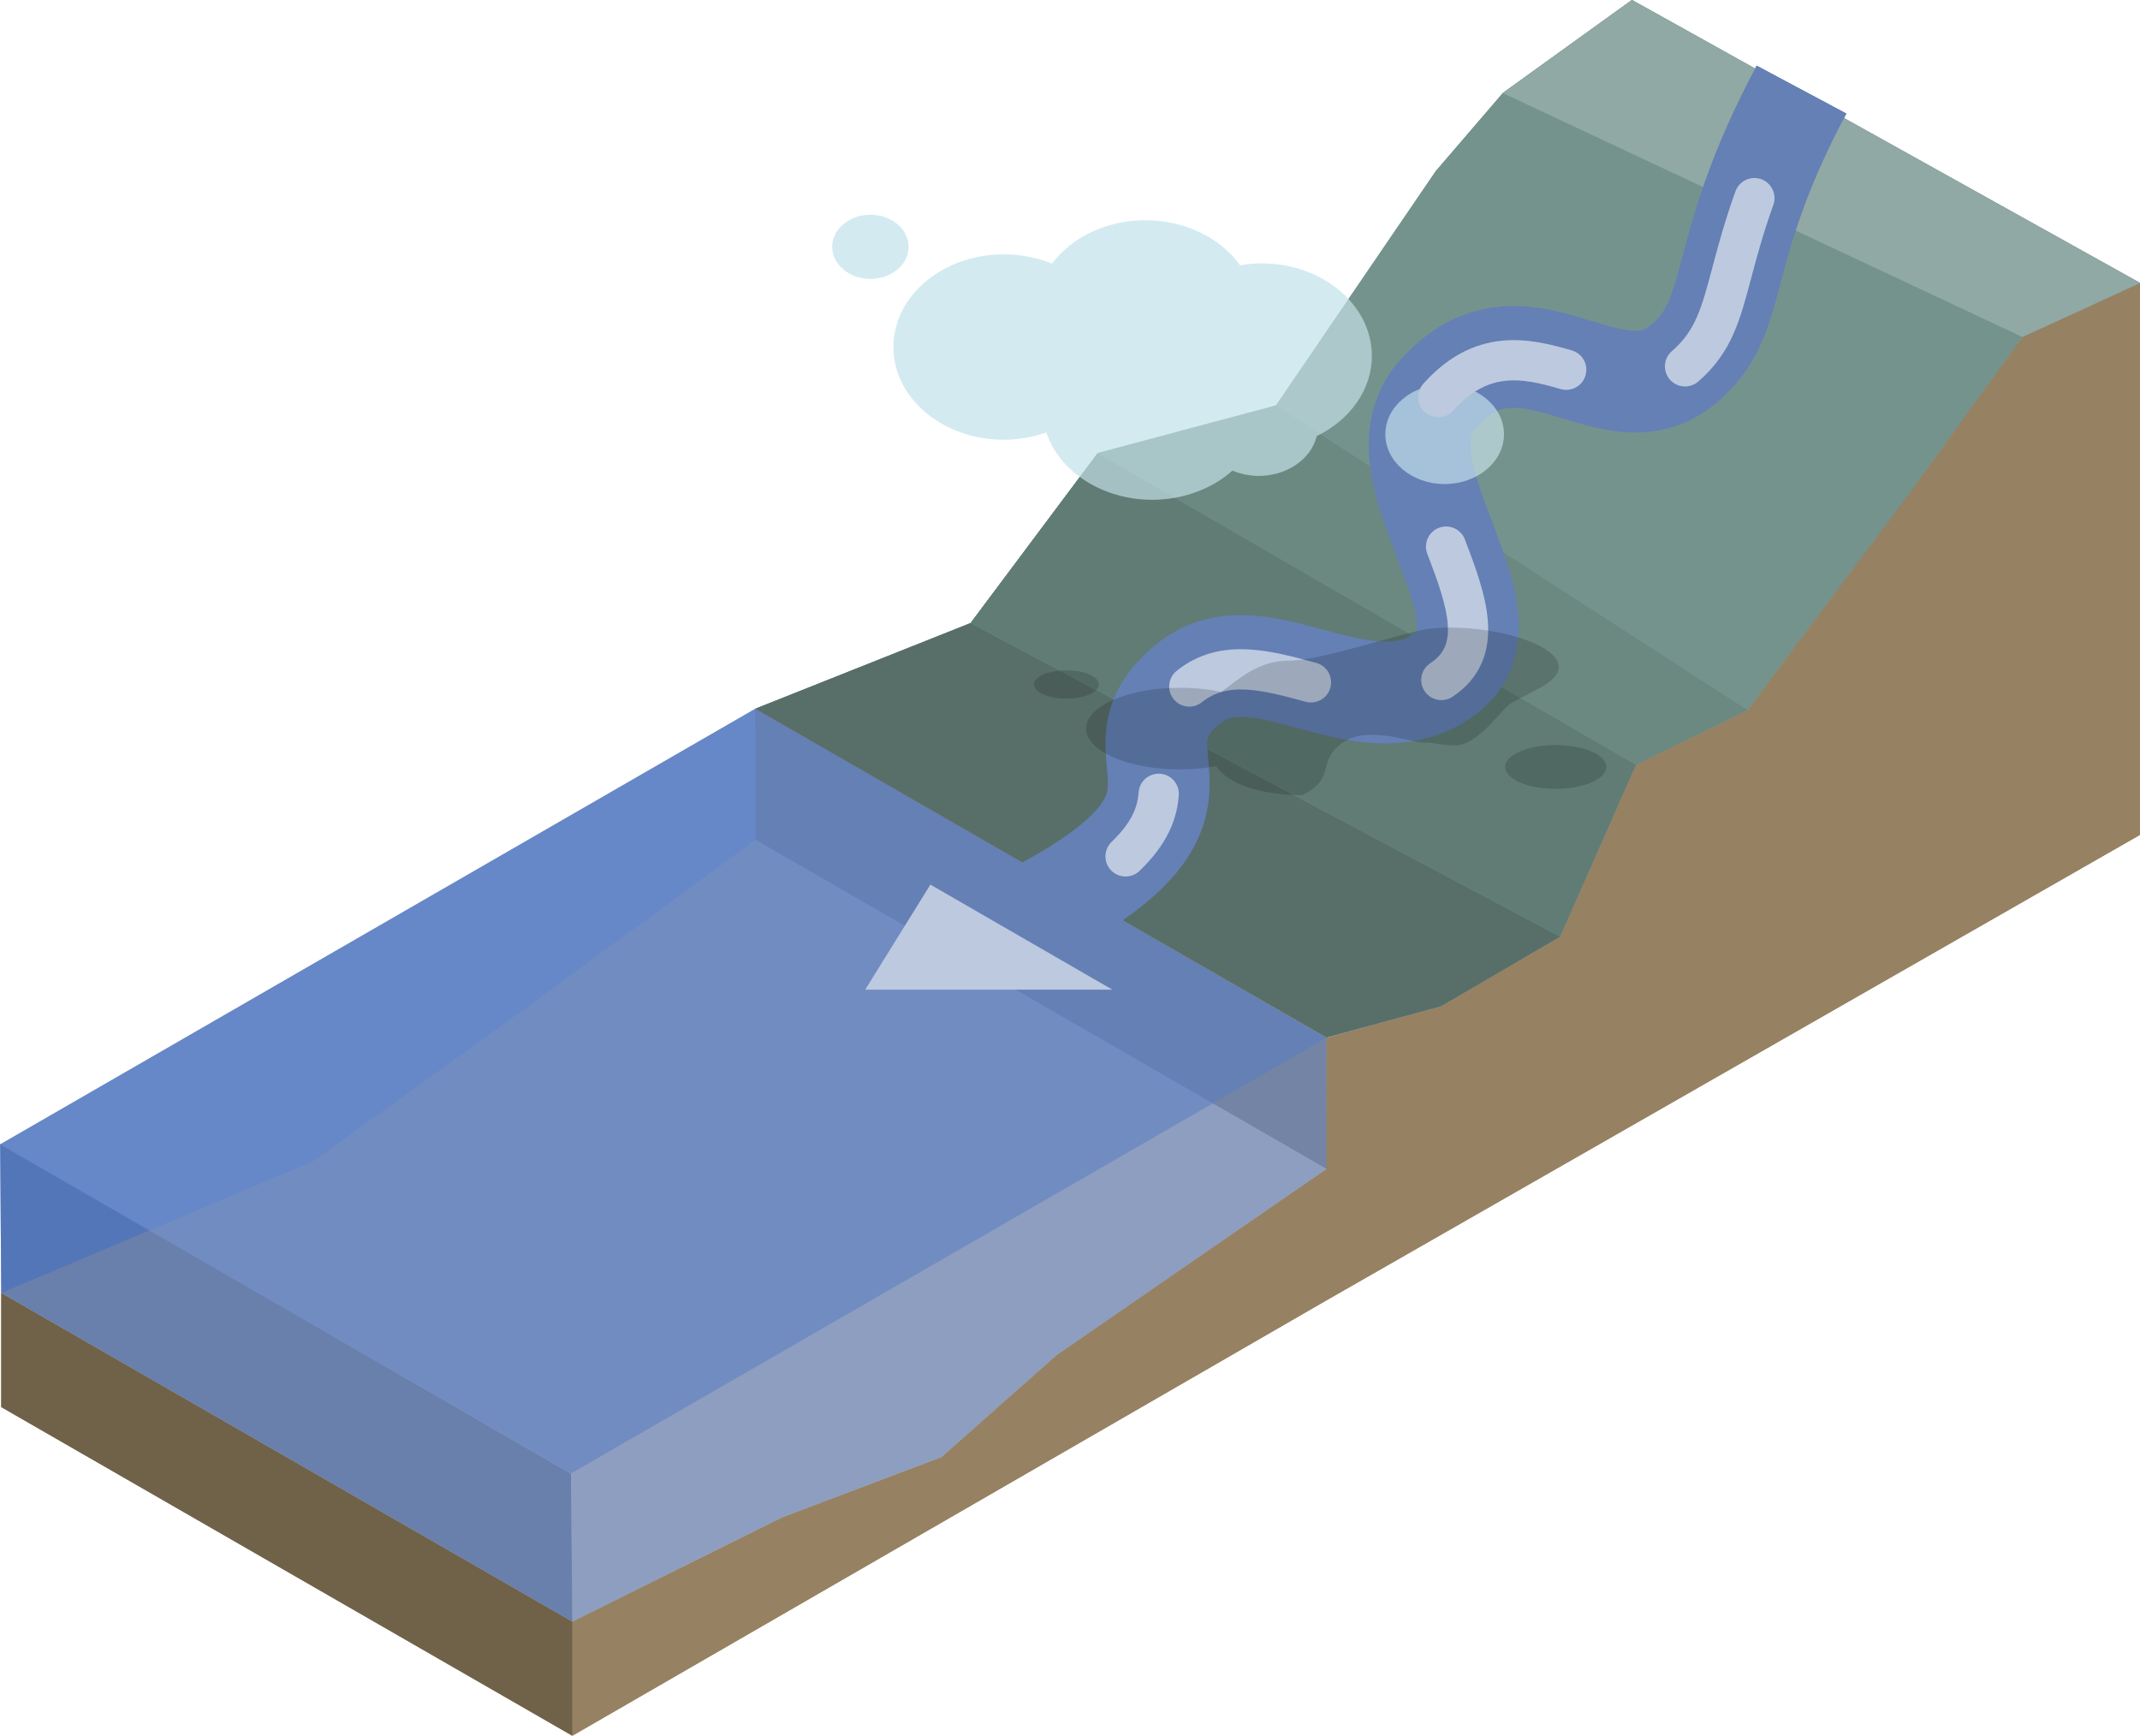
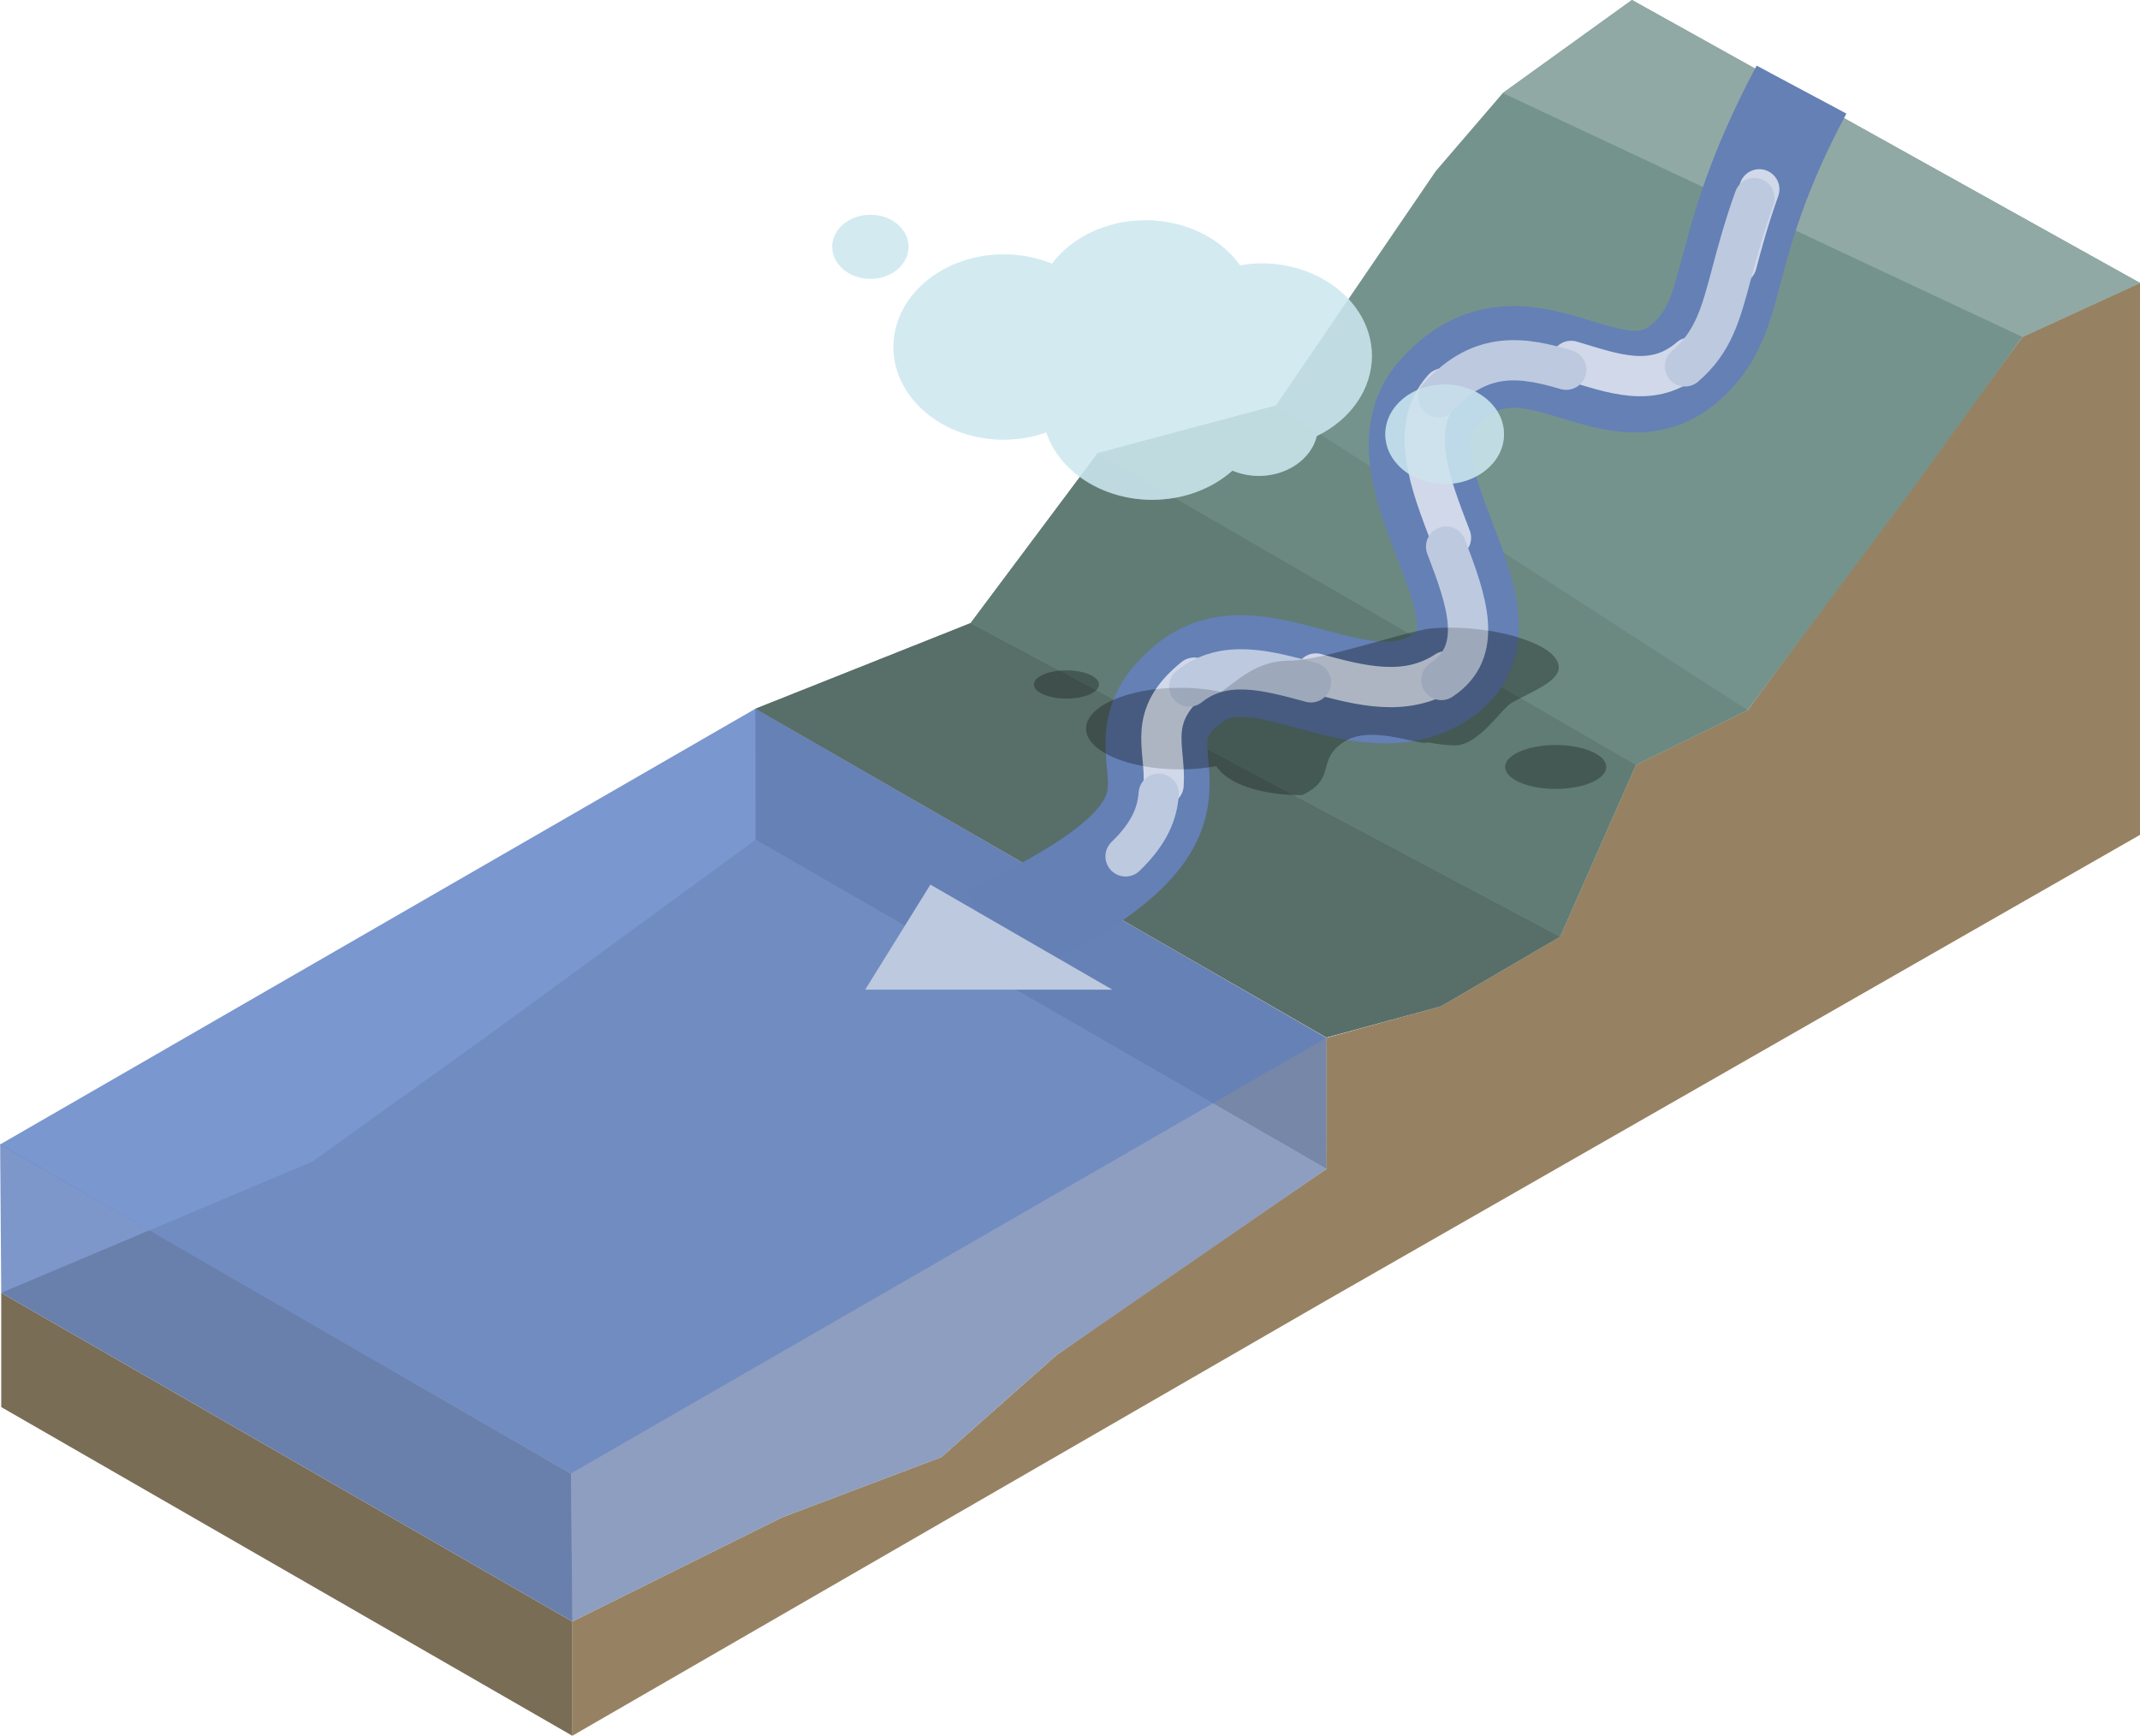
<svg xmlns="http://www.w3.org/2000/svg" id="svg5" version="1.1" viewBox="0 0 394.716 320.15" height="84.706mm" width="104.435mm">
  <defs id="defs2" />
+   <g transform="translate(-175.2135,-390.3089)" style="display:inline" id="g1167">
+     <g id="g1165">
+       <g transform="translate(-140.1446,-324.94)" id="g1151">
+         <path id="path1123" d="m 710.074,767.438 v 101.796 l -150.058,85.859 -139.092,80.305 v -21.076 l 38.671,-19.205 29.388,-11.121 21.156,-18.744 21.353,-15.019 28.524,-19.387 -0.025,-24.165 21.147,-5.843 21.973,-12.827 14.002,-31.715 20.581,-10.065 50.683,-68.834 z" style="fill:#968263;fill-opacity:1;stroke:none;stroke-width:0.651px;stroke-linecap:butt;stroke-linejoin:miter;stroke-opacity:1" />
+         <path id="path1125" d="m 581.137,900.838 21.973,-12.827 14.002,-31.715 20.581,-10.065 30.643,-41.066 20.039,-27.768 21.698,-9.959 -93.707,-52.189 -23.821,17.16 -12.365,14.398 -29.505,43.242 -32.852,8.778 -23.448,31.353 -39.697,15.797 105.338,60.621 z" style="fill:#75938d;fill-opacity:1;stroke:none;stroke-width:0.651px;stroke-linecap:butt;stroke-linejoin:miter;stroke-opacity:1" />
+         <path id="path1127" d="M 420.924,1035.399 315.586,974.777 v -21.076 l 105.338,60.621 z" style="fill:#6f6149;fill-opacity:0.925;stroke:none;stroke-width:0.651px;stroke-linecap:butt;stroke-linejoin:miter;stroke-opacity:1" />
+         <path id="path1129" d="m 454.678,845.977 39.697,-15.797 108.735,57.831 -21.973,12.827 -21.121,5.76 z" style="fill:#586e69;fill-opacity:1;stroke:none;stroke-width:1px;stroke-linecap:butt;stroke-linejoin:miter;stroke-opacity:1" />
+         <path id="path1131" d="m 494.375,830.18 23.448,-31.353 99.289,57.469 -14.002,31.715 z" style="fill:#617c75;fill-opacity:1;stroke:none;stroke-width:1px;stroke-linecap:butt;stroke-linejoin:miter;stroke-opacity:1" />
+         <path id="path1133" d="m 517.823,798.827 99.289,57.469 20.581,-10.065 -87.018,-56.182 z" style="fill:#6b8981;fill-opacity:1;stroke:none;stroke-width:1px;stroke-linecap:butt;stroke-linejoin:miter;stroke-opacity:1" />
+         <path id="path1135" d="m 616.367,715.249 -23.821,17.16 95.83,44.988 21.698,-9.959 z" style="fill:#91a9a4;fill-opacity:1;stroke:none;stroke-width:1px;stroke-linecap:butt;stroke-linejoin:miter;stroke-opacity:1" />
+         <path id="path1137" d="m 560.016,930.846 -105.312,-60.704 -0.025,-24.165 105.312,60.704 0.025,24.165" style="fill:#6f6148;fill-opacity:0.925;stroke:none;stroke-width:1px;stroke-linecap:butt;stroke-linejoin:miter;stroke-opacity:1" />
+         <path id="path1139" d="m 454.704,870.142 105.312,60.704 -49.876,34.406 -21.156,18.744 -29.388,11.121 -38.671,19.205 -105.338,-60.621 57.455,-24.24 33.85,-24.327 z" style="fill:#c1b5a2;fill-opacity:1;stroke:none;stroke-width:1px;stroke-linecap:butt;stroke-linejoin:miter;stroke-opacity:1" />
+         <path id="path1141" d="m 560.016,906.598 -139.345,80.451 0.253,27.273 38.671,-19.205 29.388,-11.121 21.156,-18.744 49.876,-34.406 v -24.248" style="opacity:0.678;fill:#7593ce;fill-opacity:1;stroke:none;stroke-width:1px;stroke-linecap:butt;stroke-linejoin:miter;stroke-opacity:1" />
+         <path id="path1143" d="m 315.586,953.701 105.338,60.621 -0.253,-27.273 -105.287,-60.788 z" style="opacity:0.678;fill:#3f66b1;fill-opacity:1;stroke:none;stroke-width:1px;stroke-linecap:butt;stroke-linejoin:miter;stroke-opacity:1" />
+         <path id="path1145" d="m 454.678,845.977 -139.32,80.368 105.313,60.704 139.32,-80.368 z" style="opacity:0.849;fill:#6385c7;fill-opacity:1;stroke:none;stroke-width:1px;stroke-linecap:butt;stroke-linejoin:miter;stroke-opacity:1" />
+         <path id="path1147" d="m 647.642,731.775 c -16.206,30.339 -11.02,41.355 -21.517,50.428 -13.638,11.788 -29.644,-12.017 -45.511,5.689 -13.038,14.549 16.681,41.551 0.563,52.162 -14.94,9.835 -33.694,-9.087 -46.488,1.199 -17.984,14.458 15.326,22.739 -37.195,46.713" style="fill:#000000;fill-opacity:0;stroke:#6480b5;stroke-width:18.765;stroke-linecap:butt;stroke-linejoin:miter;stroke-miterlimit:4;stroke-dasharray:none;stroke-opacity:1" />
+       </g>
+       <path d="m 386.475,430.93 a 20.354,17.094 0 0 0 -17.228,8.013 20.354,17.094 0 0 0 -8.886,-1.72 20.354,17.094 0 0 0 -20.353,17.093 20.354,17.094 0 0 0 20.353,17.094 20.354,17.094 0 0 0 7.83,-1.349 20.354,17.094 0 0 0 19.57,12.433 20.354,17.094 0 0 0 14.772,-5.386 10.941,9.188 0 0 0 4.866,0.977 10.941,9.188 0 0 0 10.691,-7.35 20.354,17.094 0 0 0 10.162,-14.752 20.354,17.094 0 0 0 -20.355,-17.094 20.354,17.094 0 0 0 -3.955,0.367 20.354,17.094 0 0 0 -17.466,-8.327 z" style="display:inline;opacity:0.828;fill:#cde9f1;fill-opacity:0.759;stroke:none;stroke-width:14.054;stroke-miterlimit:4;stroke-dasharray:none;stroke-opacity:1" id="path1153" />
+       <ellipse ry="9.188" rx="10.941" cy="470.4" cx="441.676" id="ellipse1155" style="display:inline;opacity:0.828;fill:#cde9f1;fill-opacity:0.759;stroke:none;stroke-width:7.554;stroke-miterlimit:4;stroke-dasharray:none;stroke-opacity:1" />
+       <ellipse ry="5.909" rx="7.036" cy="435.832" cx="335.755" id="ellipse1157" style="display:inline;opacity:0.828;fill:#cde9f1;fill-opacity:0.759;stroke:none;stroke-width:4.858;stroke-miterlimit:4;stroke-dasharray:none;stroke-opacity:1" />
+       <path d="m 413.017,512.161 c -5.965,0.002 -9.398,3.568 -12.567,5.762 -2.359,-0.498 -4.948,-0.757 -7.571,-0.757 -9.577,1.6e-4 -17.341,3.369 -17.341,7.525 -3.7e-4,4.156 7.763,7.525 17.341,7.525 2.292,-0.005 4.56,-0.207 6.671,-0.594 2.114,3.237 8.085,5.341 15.838,5.343 6.483,-3.099 2.497,-6.379 7.64,-9.782 5.142,-3.404 13.944,0.796 15.577,0.042 1.287,0.28 3.541,0.558 4.981,0.561 4.42,-0.005 8.615,-6.866 10.477,-7.866 3.329,-1.909 8.642,-3.815 8.658,-6.494 3.7e-4,-4.156 -10.631,-7.362 -20.209,-7.362 -1.133,0.006 -3.369,0.162 -3.369,0.162 -5.137,0.651 -20.025,5.938 -26.126,5.937 z" style="display:inline;opacity:0.227;fill:#040c0e;fill-opacity:0.759;stroke:none;stroke-width:8.607;stroke-miterlimit:4;stroke-dasharray:none;stroke-opacity:1" id="path1159" />
+       <ellipse ry="4.045" rx="9.321" cy="531.771" cx="462.16" id="ellipse1161" style="display:inline;opacity:0.227;fill:#040c0e;fill-opacity:0.759;stroke:none;stroke-width:4.626;stroke-miterlimit:4;stroke-dasharray:none;stroke-opacity:1" />
+       <ellipse ry="2.601" rx="5.995" cy="516.553" cx="371.916" id="ellipse1163" style="display:inline;opacity:0.227;fill:#040c0e;fill-opacity:0.759;stroke:none;stroke-width:2.975;stroke-miterlimit:4;stroke-dasharray:none;stroke-opacity:1" />
+     </g>
+   </g>
  <g transform="translate(-175.2135,-390.3089)" style="display:inline" id="layer1">
    <g id="g180957">
      <g transform="translate(-140.1446,-324.94)" id="g180237">
-         <path id="path17469-0" d="m 710.074,767.438 v 101.796 l -150.058,85.859 -139.092,80.305 v -21.076 l 38.671,-19.205 29.388,-11.121 21.156,-18.744 21.353,-15.019 28.524,-19.387 -0.025,-24.165 21.147,-5.843 21.973,-12.827 14.002,-31.715 20.581,-10.065 50.683,-68.834 z" style="fill:#968263;fill-opacity:1;stroke:none;stroke-width:0.651px;stroke-linecap:butt;stroke-linejoin:miter;stroke-opacity:1" />
-         <path id="path17467-4" d="m 581.137,900.838 21.973,-12.827 14.002,-31.715 20.581,-10.065 30.643,-41.066 20.039,-27.768 21.698,-9.959 -93.707,-52.189 -23.821,17.16 -12.365,14.398 -29.505,43.242 -32.852,8.778 -23.448,31.353 -39.697,15.797 105.338,60.621 z" style="fill:#75938d;fill-opacity:1;stroke:none;stroke-width:0.651px;stroke-linecap:butt;stroke-linejoin:miter;stroke-opacity:1" />
-         <path id="path913-6-4" d="M 420.924,1035.399 315.586,974.777 v -21.076 l 105.338,60.621 z" style="fill:#6f6149;fill-opacity:0.925;stroke:none;stroke-width:0.651px;stroke-linecap:butt;stroke-linejoin:miter;stroke-opacity:1" />
-         <path id="path45136-4" d="m 454.678,845.977 39.697,-15.797 108.735,57.831 -21.973,12.827 -21.121,5.76 z" style="fill:#586e69;fill-opacity:1;stroke:none;stroke-width:1px;stroke-linecap:butt;stroke-linejoin:miter;stroke-opacity:1" />
-         <path id="path58389-4" d="m 494.375,830.18 23.448,-31.353 99.289,57.469 -14.002,31.715 z" style="fill:#617c75;fill-opacity:1;stroke:none;stroke-width:1px;stroke-linecap:butt;stroke-linejoin:miter;stroke-opacity:1" />
-         <path id="path74952-7" d="m 517.823,798.827 99.289,57.469 20.581,-10.065 -87.018,-56.182 z" style="fill:#6b8981;fill-opacity:1;stroke:none;stroke-width:1px;stroke-linecap:butt;stroke-linejoin:miter;stroke-opacity:1" />
-         <path id="path84576-6" d="m 616.367,715.249 -23.821,17.16 95.83,44.988 21.698,-9.959 z" style="fill:#91a9a4;fill-opacity:1;stroke:none;stroke-width:1px;stroke-linecap:butt;stroke-linejoin:miter;stroke-opacity:1" />
-         <path id="path95729-1-3" d="m 560.016,930.846 -105.312,-60.704 -0.025,-24.165 105.312,60.704 0.025,24.165" style="fill:#6f6148;fill-opacity:0.925;stroke:none;stroke-width:1px;stroke-linecap:butt;stroke-linejoin:miter;stroke-opacity:1" />
-         <path id="path102139-1" d="m 454.704,870.142 105.312,60.704 -49.876,34.406 -21.156,18.744 -29.388,11.121 -38.671,19.205 -105.338,-60.621 57.455,-24.24 33.85,-24.327 z" style="fill:#c1b5a2;fill-opacity:1;stroke:none;stroke-width:1px;stroke-linecap:butt;stroke-linejoin:miter;stroke-opacity:1" />
-         <path id="path4323-7" d="m 560.016,906.598 -139.345,80.451 0.253,27.273 38.671,-19.205 29.388,-11.121 21.156,-18.744 49.876,-34.406 v -24.248" style="opacity:0.678;fill:#7593ce;fill-opacity:1;stroke:none;stroke-width:1px;stroke-linecap:butt;stroke-linejoin:miter;stroke-opacity:1" />
-         <path id="path4457-5" d="m 315.586,953.701 105.338,60.621 -0.253,-27.273 -105.287,-60.788 z" style="opacity:0.678;fill:#3f66b1;fill-opacity:1;stroke:none;stroke-width:1px;stroke-linecap:butt;stroke-linejoin:miter;stroke-opacity:1" />
-         <path id="path4525-8-9" d="m 454.678,845.977 -139.32,80.368 105.313,60.704 139.32,-80.368 z" style="opacity:0.849;fill:#6385c7;fill-opacity:1;stroke:none;stroke-width:1px;stroke-linecap:butt;stroke-linejoin:miter;stroke-opacity:1" />
-         <path id="path4837-6" d="m 647.642,731.775 c -16.206,30.339 -11.02,41.355 -21.517,50.428 -13.638,11.788 -29.644,-12.017 -45.511,5.689 -13.038,14.549 16.681,41.551 0.563,52.162 -14.94,9.835 -33.694,-9.087 -46.488,1.199 -17.984,14.458 15.326,22.739 -37.195,46.713" style="fill:#000000;fill-opacity:0;stroke:#6480b5;stroke-width:18.765;stroke-linecap:butt;stroke-linejoin:miter;stroke-miterlimit:4;stroke-dasharray:none;stroke-opacity:1" />
        <path id="path4837-8" d="m 639.855,750.165 c -1.957,5.441 -3.156,9.946 -4.177,13.786 m -8.617,17.239 c -6.819,5.894 -14.23,2.89 -21.92,0.625 m -23.592,5.064 c -6.519,7.274 -2.349,17.662 1.437,27.558 m -0.874,24.604 c -7.47,4.918 -15.893,2.646 -24.049,0.43 m -22.44,0.769 c -8.992,7.229 -5.16,12.914 -5.646,19.788" style="fill:#000000;fill-opacity:0;stroke:#d0d8e9;stroke-width:7.427;stroke-linecap:round;stroke-linejoin:miter;stroke-miterlimit:4;stroke-dasharray:none;stroke-opacity:1" />
      </g>
-       <path d="m 386.475,430.93 a 20.354,17.094 0 0 0 -17.228,8.013 20.354,17.094 0 0 0 -8.886,-1.72 20.354,17.094 0 0 0 -20.353,17.093 20.354,17.094 0 0 0 20.353,17.094 20.354,17.094 0 0 0 7.83,-1.349 20.354,17.094 0 0 0 19.57,12.433 20.354,17.094 0 0 0 14.772,-5.386 10.941,9.188 0 0 0 4.866,0.977 10.941,9.188 0 0 0 10.691,-7.35 20.354,17.094 0 0 0 10.162,-14.752 20.354,17.094 0 0 0 -20.355,-17.094 20.354,17.094 0 0 0 -3.955,0.367 20.354,17.094 0 0 0 -17.466,-8.327 z" style="display:inline;opacity:0.828;fill:#cde9f1;fill-opacity:0.759;stroke:none;stroke-width:14.054;stroke-miterlimit:4;stroke-dasharray:none;stroke-opacity:1" id="path180376" />
-       <ellipse ry="9.188" rx="10.941" cy="470.4" cx="441.676" id="ellipse180378" style="display:inline;opacity:0.828;fill:#cde9f1;fill-opacity:0.759;stroke:none;stroke-width:7.554;stroke-miterlimit:4;stroke-dasharray:none;stroke-opacity:1" />
-       <ellipse ry="5.909" rx="7.036" cy="435.832" cx="335.755" id="ellipse180380" style="display:inline;opacity:0.828;fill:#cde9f1;fill-opacity:0.759;stroke:none;stroke-width:4.858;stroke-miterlimit:4;stroke-dasharray:none;stroke-opacity:1" />
-       <path d="m 413.017,512.161 c -5.965,0.002 -9.398,3.568 -12.567,5.762 -2.359,-0.498 -4.948,-0.757 -7.571,-0.757 -9.577,1.6e-4 -17.341,3.369 -17.341,7.525 -3.7e-4,4.156 7.763,7.525 17.341,7.525 2.292,-0.005 4.56,-0.207 6.671,-0.594 2.114,3.237 8.085,5.341 15.838,5.343 6.483,-3.099 2.497,-6.379 7.64,-9.782 5.142,-3.404 13.944,0.796 15.577,0.042 1.287,0.28 3.541,0.558 4.981,0.561 4.42,-0.005 8.615,-6.866 10.477,-7.866 3.329,-1.909 8.642,-3.815 8.658,-6.494 3.7e-4,-4.156 -10.631,-7.362 -20.209,-7.362 -1.133,0.006 -3.369,0.162 -3.369,0.162 -5.137,0.651 -20.025,5.938 -26.126,5.937 z" style="display:inline;opacity:0.227;fill:#040c0e;fill-opacity:0.759;stroke:none;stroke-width:8.607;stroke-miterlimit:4;stroke-dasharray:none;stroke-opacity:1" id="path180382" />
-       <ellipse ry="4.045" rx="9.321" cy="531.771" cx="462.16" id="ellipse180384" style="display:inline;opacity:0.227;fill:#040c0e;fill-opacity:0.759;stroke:none;stroke-width:4.626;stroke-miterlimit:4;stroke-dasharray:none;stroke-opacity:1" />
-       <ellipse ry="2.601" rx="5.995" cy="516.553" cx="371.916" id="ellipse180386" style="display:inline;opacity:0.227;fill:#040c0e;fill-opacity:0.759;stroke:none;stroke-width:2.975;stroke-miterlimit:4;stroke-dasharray:none;stroke-opacity:1" />
    </g>
  </g>
  <g transform="translate(-175.2135,-390.3089)" style="display:inline" id="layer2">
-     <g transform="translate(-690.5847,-85.08119)" id="g179950">
-       <g id="g158152">
-         <path id="path17469-0-9" d="m 1260.514,527.579 v 101.796 l -150.058,85.859 -139.092,80.305 v -21.076 l 38.671,-19.205 29.389,-11.121 21.156,-18.744 21.353,-15.019 28.524,-19.387 -0.025,-24.165 21.147,-5.843 21.973,-12.827 14.002,-31.715 20.581,-10.065 50.683,-68.834 z" style="fill:#968263;fill-opacity:1;stroke:none;stroke-width:0.651px;stroke-linecap:butt;stroke-linejoin:miter;stroke-opacity:1" />
-         <path id="path913-6-4-5" d="M 971.364,795.54 866.026,734.918 v -21.076 l 105.338,60.621 z" style="fill:#6f6149;fill-opacity:0.925;stroke:none;stroke-width:0.651px;stroke-linecap:butt;stroke-linejoin:miter;stroke-opacity:1" />
-         <g transform="translate(4e-4)" id="g158136">
-           <path id="path17467-4-7" d="m 1131.577,660.98 21.973,-12.827 14.002,-31.715 20.581,-10.065 30.643,-41.066 20.039,-27.768 21.698,-9.959 -93.707,-52.189 -23.821,17.16 -12.365,14.398 -29.505,43.242 -32.852,8.778 -23.448,31.353 -39.697,15.797 105.338,60.621 z" style="fill:#75938d;fill-opacity:1;stroke:none;stroke-width:0.651px;stroke-linecap:butt;stroke-linejoin:miter;stroke-opacity:1" />
-           <path id="path45136-4-3" d="m 1005.118,606.118 39.697,-15.797 108.735,57.831 -21.973,12.827 -21.121,5.76 z" style="fill:#586e69;fill-opacity:1;stroke:none;stroke-width:1px;stroke-linecap:butt;stroke-linejoin:miter;stroke-opacity:1" />
-           <path id="path58389-4-8" d="m 1044.815,590.321 23.448,-31.353 99.289,57.469 -14.002,31.715 z" style="fill:#617c75;fill-opacity:1;stroke:none;stroke-width:1px;stroke-linecap:butt;stroke-linejoin:miter;stroke-opacity:1" />
-           <path id="path74952-7-8" d="m 1068.263,558.968 99.289,57.469 20.581,-10.065 -87.018,-56.182 z" style="fill:#6b8981;fill-opacity:1;stroke:none;stroke-width:1px;stroke-linecap:butt;stroke-linejoin:miter;stroke-opacity:1" />
-           <path id="path84576-6-3" d="m 1166.806,475.39 -23.821,17.16 95.831,44.988 21.698,-9.959 z" style="fill:#91a9a4;fill-opacity:1;stroke:none;stroke-width:1px;stroke-linecap:butt;stroke-linejoin:miter;stroke-opacity:1" />
-           <path id="path95729-1-3-1" d="m 1110.456,690.987 -105.312,-60.704 -0.025,-24.165 105.312,60.704 0.025,24.165" style="fill:#6f6148;fill-opacity:0.925;stroke:none;stroke-width:1px;stroke-linecap:butt;stroke-linejoin:miter;stroke-opacity:1" />
-           <path id="path102139-1-8" d="m 1005.143,630.283 105.312,60.704 -49.876,34.406 -21.156,18.744 -29.389,11.121 -38.671,19.205 -105.338,-60.621 57.455,-24.24 33.85,-24.327 z" style="fill:#c1b5a2;fill-opacity:1;stroke:none;stroke-width:1px;stroke-linecap:butt;stroke-linejoin:miter;stroke-opacity:1" />
-           <path id="path4323-7-9" d="m 1110.456,666.739 -139.345,80.451 0.253,27.273 38.671,-19.205 29.389,-11.121 21.156,-18.744 49.876,-34.406 v -24.248" style="opacity:0.678;fill:#7593ce;fill-opacity:1;stroke:none;stroke-width:1px;stroke-linecap:butt;stroke-linejoin:miter;stroke-opacity:1" />
-           <path id="path4457-5-6" d="m 866.026,713.842 105.338,60.621 -0.253,-27.273 -105.287,-60.788 z" style="opacity:0.678;fill:#3f66b1;fill-opacity:1;stroke:none;stroke-width:1px;stroke-linecap:butt;stroke-linejoin:miter;stroke-opacity:1" />
-           <path id="path4525-8-9-4" d="m 1005.118,606.118 -139.32,80.368 105.313,60.704 139.32,-80.368 z" style="opacity:0.849;fill:#6385c7;fill-opacity:1;stroke:none;stroke-width:1px;stroke-linecap:butt;stroke-linejoin:miter;stroke-opacity:1" />
-           <path id="path4837-6-3" d="m 1198.082,491.916 c -16.206,30.339 -11.02,41.355 -21.517,50.428 -13.638,11.788 -29.644,-12.017 -45.511,5.689 -13.038,14.549 16.681,41.551 0.563,52.162 -14.94,9.835 -33.694,-9.087 -46.488,1.199 -17.984,14.458 15.326,22.739 -37.195,46.713" style="fill:#000000;fill-opacity:0;stroke:#6480b5;stroke-width:18.765;stroke-linecap:butt;stroke-linejoin:miter;stroke-miterlimit:4;stroke-dasharray:none;stroke-opacity:1" />
-         </g>
-       </g>
-       <g style="opacity:0.828;fill:#cde9f1;fill-opacity:0.759" transform="matrix(0.6349201,0,0,0.6349201,692.7673,331.7491)" id="g151741-5-0">
-         <path d="m 605.26,290.213 a 32.058,26.923 0 0 0 -27.135,12.621 32.058,26.923 0 0 0 -13.996,-2.709 32.058,26.923 0 0 0 -32.057,26.922 32.058,26.923 0 0 0 32.057,26.924 32.058,26.923 0 0 0 12.332,-2.125 32.058,26.923 0 0 0 30.822,19.582 32.058,26.923 0 0 0 23.266,-8.482 17.232,14.471 0 0 0 7.664,1.539 17.232,14.471 0 0 0 16.838,-11.576 32.058,26.923 0 0 0 16.006,-23.234 32.058,26.923 0 0 0 -32.059,-26.924 32.058,26.923 0 0 0 -6.229,0.578 32.058,26.923 0 0 0 -27.51,-13.115 z" style="fill:#cde9f1;fill-opacity:0.759;stroke:none;stroke-width:22.135;stroke-miterlimit:4;stroke-dasharray:none;stroke-opacity:1" id="path93689-7-4" />
-         <ellipse ry="14.471" rx="17.232" cy="352.379" cx="692.202" id="path93689-5-5-9-4-8" style="fill:#cde9f1;fill-opacity:0.759;stroke:none;stroke-width:11.898;stroke-miterlimit:4;stroke-dasharray:none;stroke-opacity:1" />
-         <ellipse ry="9.307" rx="11.082" cy="297.934" cx="525.376" id="path93689-5-5-8-1-8" style="fill:#cde9f1;fill-opacity:0.759;stroke:none;stroke-width:7.652;stroke-miterlimit:4;stroke-dasharray:none;stroke-opacity:1" />
-       </g>
-       <path id="path155805" d="m 1189.392,511.936 c -1.957,5.441 -3.156,9.946 -4.176,13.786 -2.041,7.681 -3.369,12.703 -8.617,17.239 m -21.92,0.625 c -7.69,-2.264 -15.658,-3.789 -23.592,5.064 m 1.437,27.558 c 3.785,9.895 7.186,19.299 -0.874,24.604 m -24.049,0.43 c -8.155,-2.215 -16.042,-4.374 -22.44,0.769 m -5.646,19.788 c -0.243,3.437 -1.565,7.172 -6.109,11.545" style="fill:#000000;fill-opacity:0;stroke:#bcc9df;stroke-width:7.427;stroke-linecap:round;stroke-linejoin:miter;stroke-miterlimit:4;stroke-dasharray:none;stroke-opacity:1" />
-       <g style="fill:#cde9f1;fill-opacity:0.759" transform="matrix(0.5409481,0,0,0.2795074,778.2991,518.3591)" id="g151741-4-2-3">
-         <path d="m 601.356,282.221 c -11.028,0.007 -17.373,12.767 -23.231,20.613 -4.361,-1.78 -9.147,-2.707 -13.996,-2.709 -17.704,5.9e-4 -32.056,12.054 -32.057,26.922 -6.8e-4,14.869 14.352,26.923 32.057,26.924 4.238,-0.017 8.429,-0.739 12.332,-2.125 3.907,11.579 14.947,19.108 29.278,19.115 11.985,-11.087 4.617,-22.822 14.123,-34.999 9.506,-12.177 25.777,2.847 28.795,0.15 2.379,1.003 6.547,1.997 9.209,2.006 8.171,-0.018 15.925,-24.565 19.369,-28.143 6.154,-6.83 15.976,-13.649 16.006,-23.234 6.8e-4,-14.87 -19.653,-26.34 -37.358,-26.34 -2.094,0.021 -6.229,0.578 -6.229,0.578 -9.497,2.33 -37.018,21.245 -48.297,21.241 z" style="opacity:0.227;fill:#040c0e;fill-opacity:0.759;stroke:none;stroke-width:22.135;stroke-miterlimit:4;stroke-dasharray:none;stroke-opacity:1" id="path93689-8-1-3" />
-         <ellipse ry="14.471" rx="17.232" cy="352.379" cx="692.202" id="path93689-5-5-9-1-7-8" style="opacity:0.227;fill:#040c0e;fill-opacity:0.759;stroke:none;stroke-width:11.898;stroke-miterlimit:4;stroke-dasharray:none;stroke-opacity:1" />
-         <ellipse ry="9.307" rx="11.082" cy="297.934" cx="525.376" id="path93689-5-5-8-0-8-6" style="opacity:0.227;fill:#040c0e;fill-opacity:0.759;stroke:none;stroke-width:7.652;stroke-miterlimit:4;stroke-dasharray:none;stroke-opacity:1" />
-       </g>
-       <path id="path167972" d="m 1037.406,638.548 33.572,19.383 h -45.6 z" style="fill:#bcc9df;fill-opacity:1;stroke:none;stroke-width:1px;stroke-linecap:butt;stroke-linejoin:miter;stroke-opacity:1" />
-     </g>
+     <path id="path155805" d="m 498.808,426.855 c -1.957,5.441 -3.156,9.946 -4.176,13.786 -2.041,7.681 -3.369,12.703 -8.617,17.239 m -21.92,0.625 c -7.69,-2.264 -15.658,-3.789 -23.592,5.064 m 1.437,27.558 c 3.785,9.895 7.186,19.299 -0.874,24.604 m -24.049,0.43 c -8.155,-2.215 -16.042,-4.374 -22.44,0.769 m -5.646,19.788 c -0.243,3.437 -1.565,7.172 -6.109,11.545" style="fill:#000000;fill-opacity:0;stroke:#bcc9df;stroke-width:7.427;stroke-linecap:round;stroke-linejoin:miter;stroke-miterlimit:4;stroke-dasharray:none;stroke-opacity:1" />
+     <path id="path167972" d="m 346.821,553.466 33.572,19.383 h -45.6 z" style="fill:#bcc9df;fill-opacity:1;stroke:none;stroke-width:1px;stroke-linecap:butt;stroke-linejoin:miter;stroke-opacity:1" />
+   </g>
+   <g transform="translate(-175.2135,-390.3089)" style="display:inline" id="g5661">
+     <path d="m 386.475,430.93 a 20.354,17.094 0 0 0 -17.228,8.013 20.354,17.094 0 0 0 -8.886,-1.72 20.354,17.094 0 0 0 -20.353,17.093 20.354,17.094 0 0 0 20.353,17.094 20.354,17.094 0 0 0 7.83,-1.349 20.354,17.094 0 0 0 19.57,12.433 20.354,17.094 0 0 0 14.772,-5.386 10.941,9.188 0 0 0 4.866,0.977 10.941,9.188 0 0 0 10.691,-7.35 20.354,17.094 0 0 0 10.162,-14.752 20.354,17.094 0 0 0 -20.355,-17.094 20.354,17.094 0 0 0 -3.955,0.367 20.354,17.094 0 0 0 -17.466,-8.327 z" style="display:inline;opacity:0.828;fill:#cde9f1;fill-opacity:0.759;stroke:none;stroke-width:14.054;stroke-miterlimit:4;stroke-dasharray:none;stroke-opacity:1" id="path5647" />
+     <ellipse ry="9.188" rx="10.941" cy="470.4" cx="441.676" id="ellipse5649" style="display:inline;opacity:0.828;fill:#cde9f1;fill-opacity:0.759;stroke:none;stroke-width:7.554;stroke-miterlimit:4;stroke-dasharray:none;stroke-opacity:1" />
+     <ellipse ry="5.909" rx="7.036" cy="435.832" cx="335.755" id="ellipse5651" style="display:inline;opacity:0.828;fill:#cde9f1;fill-opacity:0.759;stroke:none;stroke-width:4.858;stroke-miterlimit:4;stroke-dasharray:none;stroke-opacity:1" />
+     <path d="m 413.017,512.161 c -5.965,0.002 -9.398,3.568 -12.567,5.762 -2.359,-0.498 -4.948,-0.757 -7.571,-0.757 -9.577,1.6e-4 -17.341,3.369 -17.341,7.525 -3.7e-4,4.156 7.763,7.525 17.341,7.525 2.292,-0.005 4.56,-0.207 6.671,-0.594 2.114,3.237 8.085,5.341 15.838,5.343 6.483,-3.099 2.497,-6.379 7.64,-9.782 5.142,-3.404 13.944,0.796 15.577,0.042 1.287,0.28 3.541,0.558 4.981,0.561 4.42,-0.005 8.615,-6.866 10.477,-7.866 3.329,-1.909 8.642,-3.815 8.658,-6.494 3.7e-4,-4.156 -10.631,-7.362 -20.209,-7.362 -1.133,0.006 -3.369,0.162 -3.369,0.162 -5.137,0.651 -20.025,5.938 -26.126,5.937 z" style="display:inline;opacity:0.227;fill:#040c0e;fill-opacity:0.759;stroke:none;stroke-width:8.607;stroke-miterlimit:4;stroke-dasharray:none;stroke-opacity:1" id="path5653" />
+     <ellipse ry="4.045" rx="9.321" cy="531.771" cx="462.16" id="ellipse5655" style="display:inline;opacity:0.227;fill:#040c0e;fill-opacity:0.759;stroke:none;stroke-width:4.626;stroke-miterlimit:4;stroke-dasharray:none;stroke-opacity:1" />
+     <ellipse ry="2.601" rx="5.995" cy="516.553" cx="371.916" id="ellipse5657" style="display:inline;opacity:0.227;fill:#040c0e;fill-opacity:0.759;stroke:none;stroke-width:2.975;stroke-miterlimit:4;stroke-dasharray:none;stroke-opacity:1" />
  </g>
</svg>
